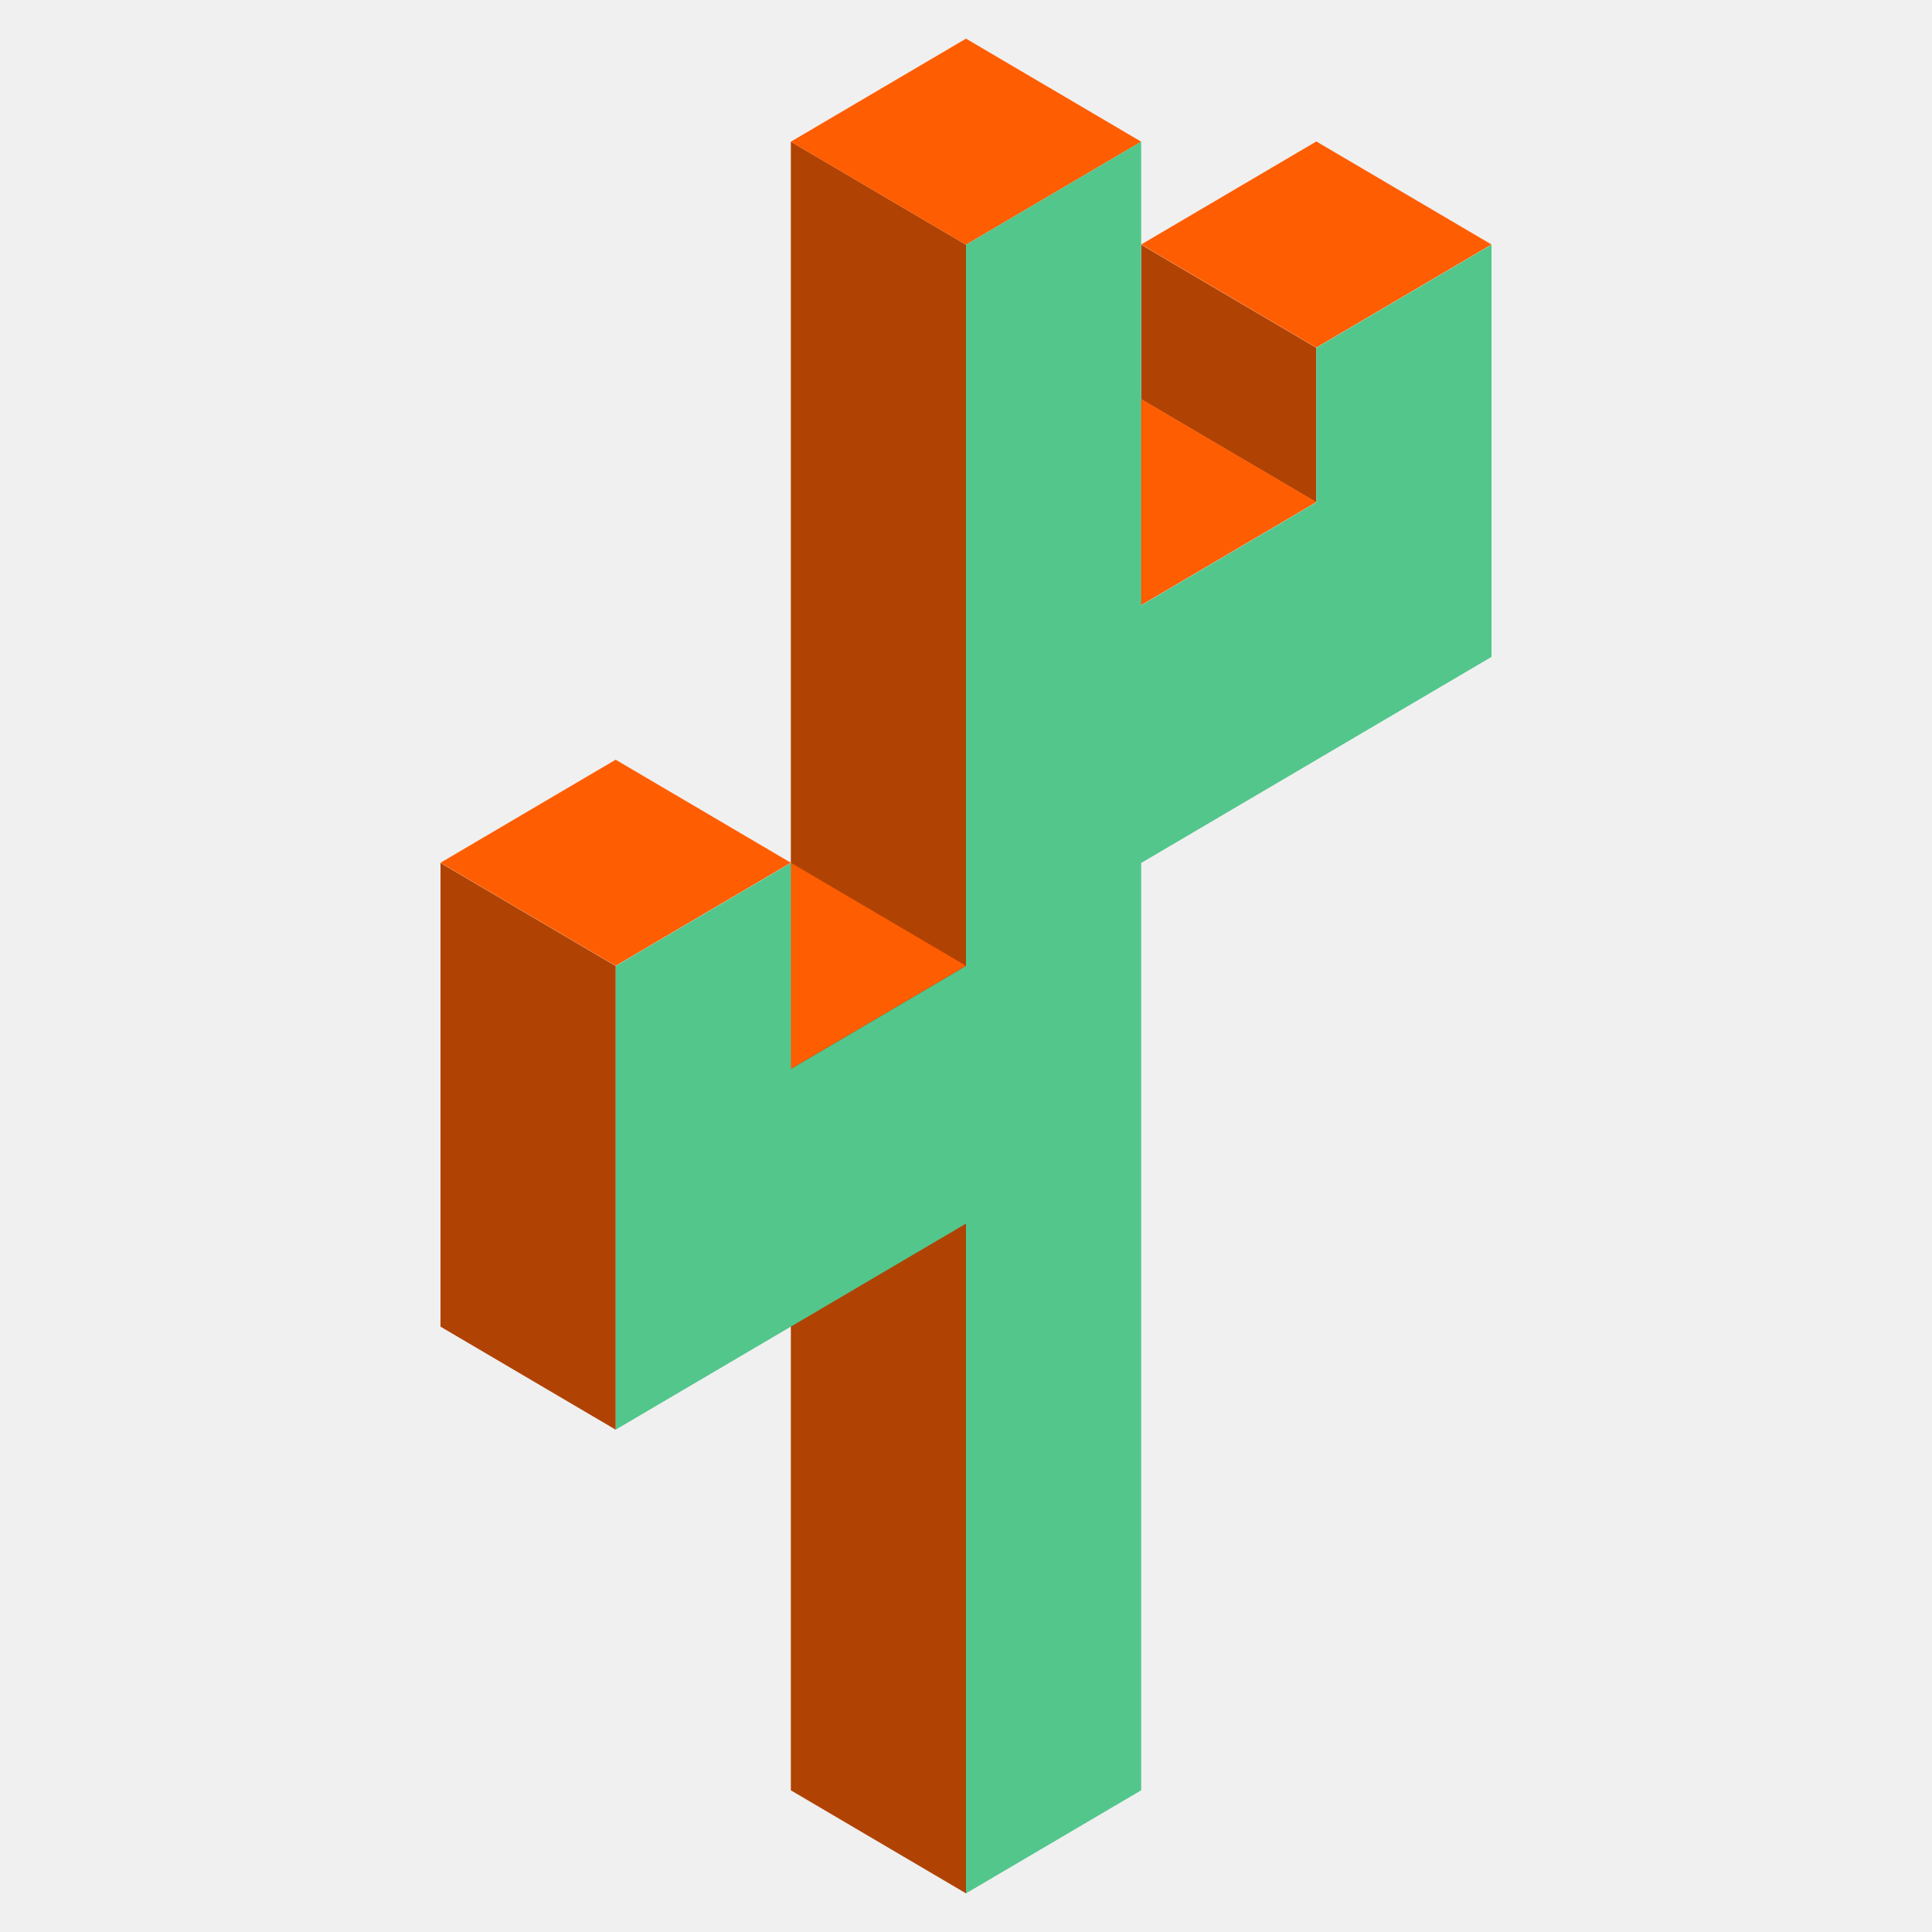
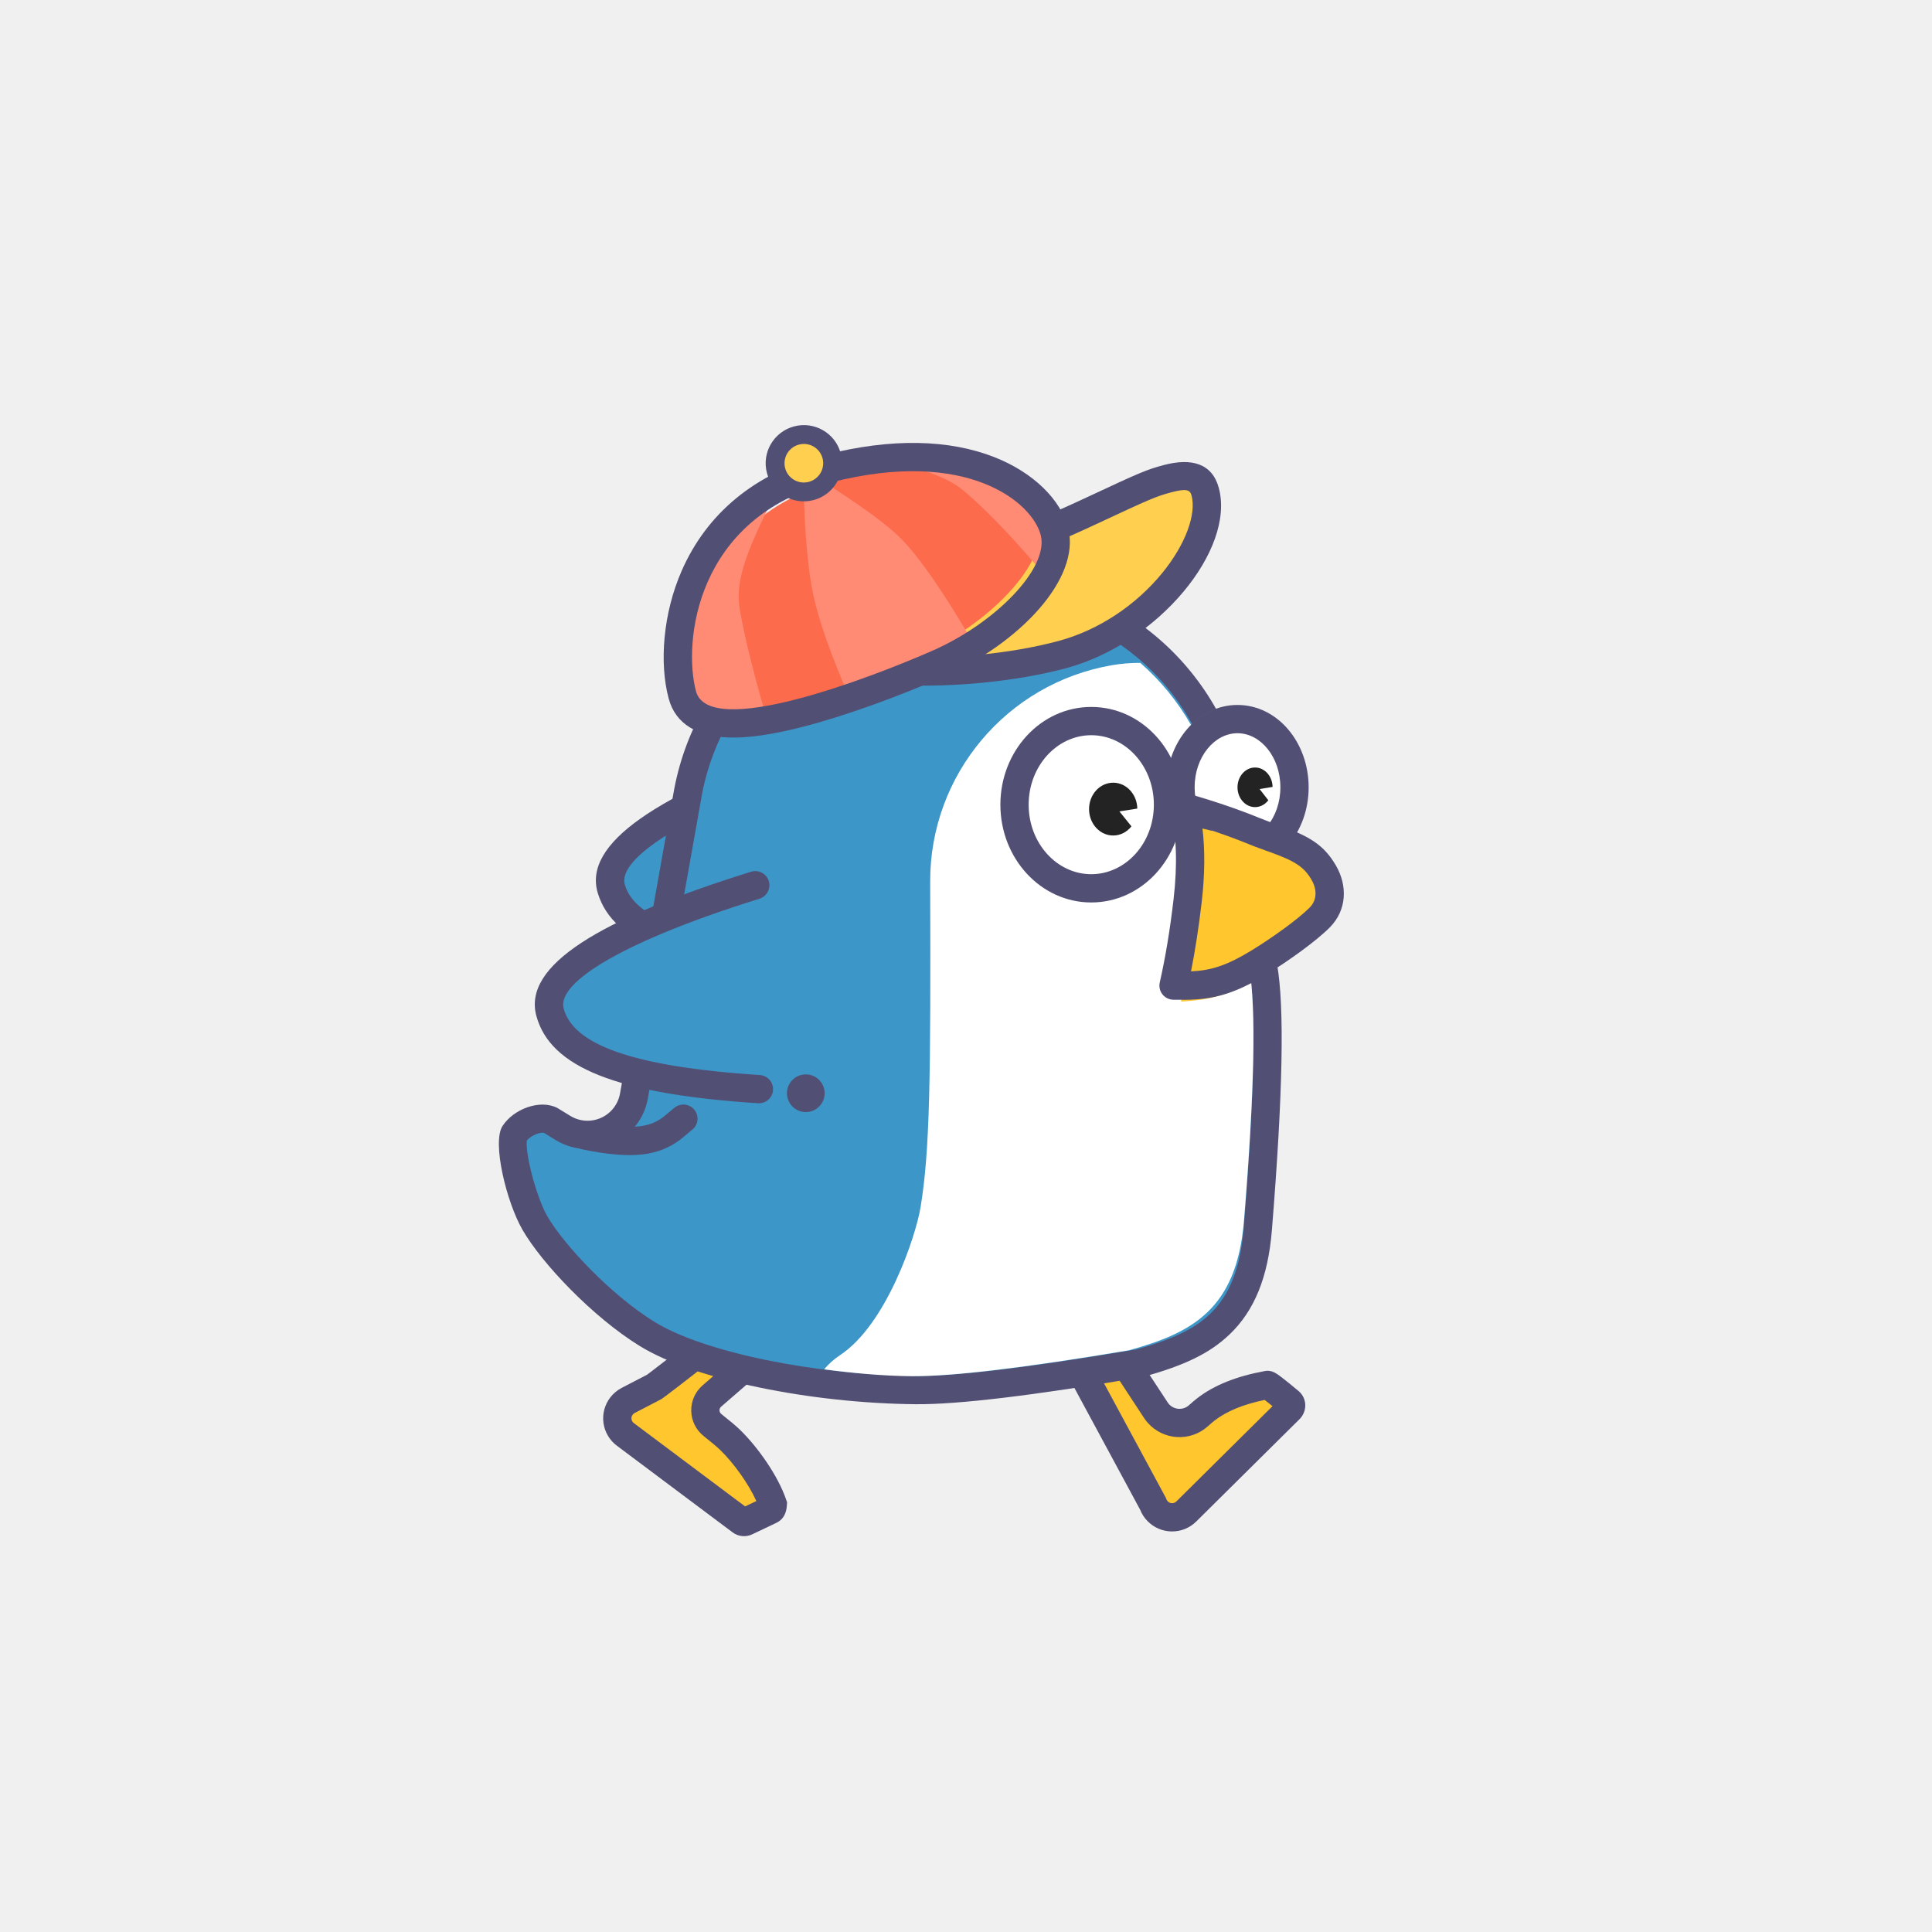
- <svg xmlns="http://www.w3.org/2000/svg" fill="none" viewBox="0 0 500 500">
-   <path fill="#B04304" d="M295.334 103.333v-40L340.667 90v40l-45.333-26.667ZM250.001 63.333l-45.334-26.666v426.666L250.001 490V63.333Z" />
-   <path fill="#FF5D01" d="m250.001 129.944 45.333-26.667 45.333 26.667-45.333 26.667-45.333-26.667ZM204.667 36.667 250.001 10l45.333 26.667-45.333 26.666-45.334-26.666ZM295.334 63.277l45.333-26.666L386 63.277l-45.333 26.667-45.333-26.667ZM114 223.277l45.333-26.667 45.334 26.667-45.334 26.667L114 223.277ZM250 249.944l-45.333-26.667v53.333L250 249.944Z" />
-   <path fill="#53C68C" d="m250 63.333 45.333-26.666v120L340.667 130V90L386 63.333V170l-90.667 53.333v240L250 490V316.667L159.333 370V250l45.334-26.667v53.334L250 250V63.333Z" />
-   <path fill="#B04304" d="M159.333 250 114 223.334v120L159.333 370V250Z" />
+ <svg xmlns="http://www.w3.org/2000/svg" width="800px" height="800px" viewBox="0 0 1024 1024" class="icon" version="1.1">
+   <path d="M377.299 739.92l24.861-21.554a2.505 2.505 0 0 0-0.15-3.916l-12.957-9.626a2.597 2.597 0 0 0-3.239 0.12c-25.433 19.786-38.425 29.818-38.979 30.108l-13.839 7.19a10.854 10.854 0 0 0-3.619 3.04 10.64 10.64 0 0 0 2.143 15.038l61.293 45.89c0.769 0.572 1.796 0.674 2.662 0.26l12.81-6.099c0.777-0.367 1.214-1.399 1.316-3.084-4.423-12.99-15.665-27.351-22.678-34.152-1.798-1.743-4.89-4.348-9.276-7.822a9.99 9.99 0 0 1-1.633-14.034c0.385-0.497 0.817-0.952 1.286-1.359z" fill="#FFC62E" />
+   <path d="M345.038 727.05a1996.8 1996.8 0 0 0 7.375-5.672c6.469-4.995 16.034-12.42 28.692-22.263a10.09 10.09 0 0 1 12.415-0.305l12.957 9.623a10.003 10.003 0 0 1 0.592 15.6l-24.861 21.551a2.498 2.498 0 0 0 0.087 3.849c4.568 3.611 7.817 6.356 9.84 8.317 9.658 9.358 20.275 24.544 24.556 37.114l0.475 1.396-0.09 1.476c-0.25 4.121-1.716 7.555-5.575 9.396l-12.81 6.099a10.1 10.1 0 0 1-10.372-1.024l-61.27-45.88a18.13 18.13 0 0 1-3.629-25.602 18.355 18.355 0 0 1 6.119-5.135l13.404-6.966c0.637-0.472 1.269-0.949 2.093-1.573z m45.68-16.444l-0.205 0.165c0.07-0.055 0.14-0.107 0.205-0.165z m-9.011 57.898c-1.576-1.526-4.508-4.004-8.711-7.33a17.483 17.483 0 0 1-0.602-26.916l20.175-17.493-4.99-3.704c-27.725 21.564-36.085 28.01-37.291 28.637l-13.839 7.19a3.364 3.364 0 0 0-1.121 0.942c-1.079 1.406-0.797 3.384 0.682 4.483l58.912 44.112 5.952-2.837c-4.208-9.351-12.141-20.275-19.166-27.084z" fill="#524F75" />
+   <path d="M612.639 747.448l-24.294-37.001a2.51 2.51 0 0 0-3.249-0.862l-14.291 7.345c-1.406 0.922-1.723 2.5-0.957 3.674l41.252 76.41a10.914 10.914 0 0 0 2.45 3.949 10.69 10.69 0 0 0 15.213 0.142l54.829-54.329c1.051-1.209 0.939-2.815-0.112-3.736-7.29-6.084-11.187-9.079-11.689-8.986-13.891 2.533-24.766 6.843-32.623 12.937a74.752 74.752 0 0 0-4.009 3.402v-0.002a14.985 14.985 0 0 1-22.521-2.942z" fill="#FFC62E" />
+   <path d="M566.702 710.666l0.332-0.217 14.638-7.528a10.005 10.005 0 0 1 12.937 3.409l24.294 37.004a7.493 7.493 0 0 0 11.262 1.469 81.001 81.001 0 0 1 4.418-3.741c8.909-6.908 20.885-11.654 35.87-14.386a7.348 7.348 0 0 1 3.751 0.25c0.482 0.155 0.902 0.337 1.311 0.542 0.47 0.242 0.924 0.512 1.421 0.839 0.727 0.477 1.616 1.131 2.722 1.981 2.043 1.571 4.91 3.896 8.764 7.116 4.241 3.719 4.508 10.05 0.829 14.286l-0.38 0.407-54.829 54.329a18.187 18.187 0 0 1-25.86-0.24 18.2 18.2 0 0 1-3.911-6.057l-40.908-75.774c-2.827-4.705-1.286-10.66 3.337-13.689z m77.06 42.246c-0.879 0.682-2.088 1.708-3.599 3.065-9.248 8.277-23.462 7.493-31.742-1.756a22.136 22.136 0 0 1-2.041-2.652l-21.839-33.263-5.802 2.982 39.239 72.684 0.192 0.549c0.165 0.462 0.427 0.882 0.764 1.226a3.197 3.197 0 0 0 4.566 0.045l50.953-50.491a171.303 171.303 0 0 0-3.919-3.122c-0.082-0.062-0.162-0.127-0.247-0.187-11.404 2.36-20.23 6.042-26.527 10.919z" fill="#524F75" />
+   <path d="M433.971 510.666c-77.699-6.414-104.805-21.889-110.01-42.766-5.205-20.877 35.475-43.552 109.845-65.301" fill="#3D96C8" />
+   <path d="M436.349 500.666c-69.135-2.075-99.495-13.135-105.157-31.649-4.218-13.802 31.12-37.019 101.588-61.7a7.493 7.493 0 1 0-4.955-14.144c-79.502 27.845-119.039 53.82-110.967 80.224 8.254 27.001 43.922 39.993 119.039 42.246a7.493 7.493 0 1 0 0.452-14.978z" fill="#524F75" />
+   <path d="M343.122 707.097c28.679 17.62 90.112 29.191 142.216 29.679 21.896 0.202 61.47-4.546 118.734-14.244 33.989-9.536 58.623-22.166 62.591-71.096 5.767-71.143 6.708-117.51 2.812-139.097-3.149-17.48-8.699-48.068-16.654-91.763C641.396 357.798 586.989 312.195 523.511 312.195H493.835C430.779 312.195 376.607 357.214 364.734 419.478L335.997 580.913c-2.418 13.582-15.387 22.63-28.967 20.215a25.031 25.031 0 0 1-8.714-3.322l-6.359-3.909c-5.555-2.865-15.52 1.086-19.334 7.018-3.814 5.932 4.323 35.922 10.799 47.181 6.479 11.244 31.017 41.382 59.699 59z" fill="#3D96C8" />
+   <path d="M339.199 713.483c-25.086-15.412-52.122-44.022-62.272-61.66-8.472-14.726-16.209-46.257-10.607-54.971 5.847-9.096 19.896-14.351 29.069-9.626l6.853 4.193a17.483 17.483 0 0 0 26.377-11.821l28.754-161.525C369.919 352.283 427.178 304.702 493.835 304.702h29.676c67.102 0 124.611 48.2 136.682 114.533 7.955 43.7 13.504 74.29 16.656 91.778 4.046 22.453 3.099 69.215-2.722 141.03-2.026 24.998-9.331 42.653-22.313 55.116-10.799 10.365-24.296 16.576-45.723 22.585-58.448 9.94-98.356 14.728-120.827 14.518-55.591-0.512-117.063-12.965-146.065-30.78z m-59.941-104.923c0.28 3.269 1.044 7.503 2.185 12.156 2.273 9.263 5.719 18.839 8.477 23.634 8.936 15.527 34.234 42.299 57.127 56.36 26.247 16.127 85.244 28.073 138.362 28.567 21.272 0.195 60.391-4.488 117.021-14.074 19.024-5.362 30.458-10.657 39.009-18.862 10.12-9.718 16.004-23.942 17.755-45.523 5.712-70.474 6.639-116.441 2.907-137.161-3.152-17.475-8.699-48.058-16.654-91.75C634.673 362.696 583.36 319.688 523.511 319.688H493.835C434.383 319.688 383.296 362.144 372.112 420.792l-28.737 161.432c-3.142 17.653-20.003 29.419-37.656 26.277a32.403 32.403 0 0 1-11.329-4.318l-6.007-3.696c-1.771-0.659-7.008 1.296-9.159 4.054-0.12 1.211-0.1 2.475 0.032 4.021z" fill="#524F75" />
+   <path d="M645.869 424.308a52914.725 52914.725 0 0 1 16.194 88.544c3.786 20.827 2.872 65.566-2.737 134.214-3.859 47.211-27.81 59.399-60.868 68.601-55.683 9.358-94.173 13.941-115.467 13.744-14.284-0.132-30.213-1.506-46.18-3.639a38.417 38.417 0 0 1 8.374-7.478c24.848-16.369 40.283-63.52 42.713-78.309 4.94-30.058 5.447-66.567 5.118-172.679-0.175-56.557 40.438-105.002 96.159-114.7a85.609 85.609 0 0 1 15.18-1.271A127.171 127.171 0 0 1 645.869 424.308z" fill="#FFFFFF" />
+   <path d="M618.146 419.733a45.306 36.24 90 1 0 72.479 0 45.306 36.24 90 1 0-72.479 0Z" fill="#FFFFFF" />
+   <path d="M655.902 460.945c21.154 0 37.708-19.813 37.708-43.652s-16.556-43.652-37.708-43.652c-21.154 0-37.708 19.813-37.708 43.652s16.559 43.652 37.708 43.652z m0-14.985c-12.226 0-22.723-12.568-22.723-28.667s10.502-28.667 22.723-28.667c12.221 0 22.723 12.568 22.723 28.667s-10.502 28.667-22.723 28.667z" fill="#524F75" />
+   <path d="M672.239 424.153c-1.711 2.228-4.226 3.636-7.038 3.636-5.137 0-9.298-4.7-9.298-10.497s4.161-10.497 9.298-10.497c5.073 0 9.196 4.586 9.298 10.285l-6.893 1.131 4.633 5.944z" fill="#232323" />
+   <path d="M625.996 530.869c12.842-1.004 23.952-1.376 43.79-15.979 8.272-6.092 23.255-18.332 30.243-26.726 6.619-7.947 4.503-17.55 0-23.917-9.261-13.09-23.112-13.834-38.805-18.734-6.027-1.881-19.936-5.884-37.736-9.268 4.556 13.594 6.566 29.978 6.019 49.152-0.475 16.739-1.643 31.896-3.512 45.473z" fill="#FFC62E" />
+   <path d="M636.913 478.248c1.693-14.576 1.821-27.8 0.36-39.681 9.358 2.967 17.735 6.032 24.421 8.781 1.843 0.757 3.736 1.486 5.932 2.29 0.849 0.312 1.711 0.622 2.82 1.022l2.702 0.969c12.947 4.66 17.93 7.722 21.946 14.611 3.077 5.27 2.942 10.872-0.932 14.771-6.089 6.137-19.923 16.094-31.04 22.87-12.862 7.84-21.229 10.495-31.854 10.969 2.228-11.212 4.106-23.41 5.644-36.602z m-14.975 51.625l1.636 0.017c2.233 0.022 3.417 0.03 4.783 0.017 14.796-0.122 26.137-3.219 42.566-13.235 12.068-7.353 26.736-17.915 33.877-25.108 9.151-9.223 9.468-22.208 3.234-32.883-6.289-10.767-13.812-15.395-29.816-21.154l-2.717-0.974c-1.079-0.387-1.908-0.687-2.712-0.984a144.529 144.529 0 0 1-5.4-2.085c-9.845-4.046-23.01-8.684-37.603-12.802-5.51-1.556-10.66 3.397-9.316 8.966 3.132 13.012 3.671 28.64 1.556 46.869-1.903 16.382-4.346 31.115-7.328 44.199a7.493 7.493 0 0 0 7.24 9.156z" fill="#524F75" />
+   <path d="M540.722 424.728a45.306 36.24 90 1 0 72.479 0 45.306 36.24 90 1 0-72.479 0Z" fill="#FFFFFF" />
+   <path d="M578.39 478.325c26.749 0 48.165-23.337 48.165-51.817 0-28.482-21.414-51.819-48.165-51.819-26.754 0-48.168 23.337-48.168 51.819 0 28.48 21.414 51.817 48.168 51.817z m0-14.985c-18.172 0-33.183-16.354-33.183-36.832 0-20.48 15.008-36.834 33.183-36.834s33.18 16.354 33.18 36.834c0 20.478-15.01 36.832-33.18 36.832z" fill="#524F75" />
+   <path d="M599.689 437.987c-2.348 2.967-5.809 4.848-9.678 4.848-7.061 0-12.788-6.266-12.788-13.996s5.727-13.996 12.788-13.996c6.976 0 12.643 6.114 12.78 13.714l-9.478 1.509 6.376 7.922z" fill="#232323" />
+   <path d="M308.816 609.225c12.935 2.697 23.477 3.601 31.769 2.635 8.03-0.942 14.239-3.579 19.781-7.712 1.796-1.341 5.849-4.873 6.244-5.157a7.488 7.488 0 0 0 1.676-10.46 7.488 7.488 0 0 0-10.462-1.676c-1.099 0.794-5.262 4.423-6.419 5.282-3.519 2.625-7.278 4.221-12.565 4.84-6.441 0.754-15.477-0.025-26.969-2.42a7.493 7.493 0 1 0-3.055 14.668z" fill="#524F75" />
+   <path d="M564.557 345.487c48.274-15.683 79.396-65.029 71.217-90.227-8.186-25.196-57.612 18.563-105.88 34.25-48.269 15.682-114.222 26.391-106.033 51.587 8.189 25.196 92.425 20.073 140.696 4.39z" fill="#FFD04F" />
+   <path d="M564.877 354.21c-25.509 6.835-59.661 10.3-88.26 8.895-34.083-1.675-56.796-9.511-61.195-25.94-3.796-14.166 5.785-24.268 24.578-31.938 12.481-5.095 24.87-8.303 56.088-15.298l4.641-1.042c12.7-2.858 20.746-4.77 28.575-6.868 6.145-1.646 12.64-3.837 19.676-6.586 7.977-3.117 15.784-6.569 27.153-11.883 27.779-12.984 31.493-14.613 40.647-17.05 14.881-3.964 25.753-0.793 29.224 12.154 8.742 32.626-31.896 82.365-81.127 95.556z m-3.881-14.474c21.418-5.739 41.159-19.067 55.006-36.019 12.452-15.241 18.183-31.264 15.526-41.179-0.813-3.035-2.973-3.664-10.894-1.554-7.853 2.091-11.678 3.77-38.161 16.146-11.639 5.44-19.693 9.003-28.041 12.266-7.523 2.939-14.531 5.3-21.254 7.104-8.072 2.163-16.281 4.114-29.165 7.011l-4.653 1.045c-30.268 6.784-42.319 9.902-53.7 14.547-12.628 5.155-16.962 9.727-15.767 14.187 4.531 16.911 78.483 20.545 131.104 6.446z" fill="#524F75" />
+   <path d="M495.947 342.914c32.907-16.515 59.588-47.046 54.359-64.169-5.227-17.126-41.166-44.474-112.315-22.247-71.158 22.232-74.045 89.128-65.861 114.325 8.189 25.196 90.904-11.396 123.817-27.91z" fill="#FD6B4D" />
+   <path d="M426.144 248.536c20.569 13.442 41.183 26.416 51.956 37.499 9.111 9.375 20.959 26.371 35.544 50.994 2.66 4.495-61.501 37.061-62.89 33.894-10.154-23.151-16.75-41.834-19.782-56.052-3.449-16.162-5.336-44.743-4.828-66.334z m3.206-0.001c30.731-7.795 55.483-10.704 75.633-9.411 20.149 1.29 36.288 18.559 57.347 37.11L556.379 308.037c-17.898-21.48-33.181-37.527-45.848-48.139-8.849-7.413-24.746-12.752-47.69-16.018-9.898-1.407-20.972 5.291-33.491 4.656z m-14.018 4.465C396.105 290.529 389.277 306.945 392.131 323.222c2.853 16.275 8.22 37.508 16.096 63.698L362.075 380.289c-0.217-4.94-3.551-9.288-3.538-13.891 0.071-26.367 3.922-47.257 11.546-62.662 8.959-18.095 23.135-28.019 45.25-50.736z" fill="#FF8B74" />
+   <path d="M493.997 344.987c33.729-14.768 61.973-43.859 57.645-61.236-4.322-17.376-38.78-46.571-111.004-28.095-72.219 18.474-78.603 85.134-71.75 110.722 6.86 25.591 91.377-6.623 125.108-21.391zM425.078 385.339c-15.427 3.945-28.486 5.937-39.043 5.549-15.816-0.587-27.891-6.714-31.619-20.627-5.034-18.786-3.044-45.183 6.985-67.951 13.097-29.738 38.333-51.655 75.53-61.169 35.759-9.15 66.316-8.215 90.167 1.174 20.602 8.114 35.302 22.59 39.092 37.815 6.631 26.676-25.99 60.991-66.183 78.587C476.22 369.128 448.282 379.406 425.078 385.339z" fill="#524F75" />
+   <path d="M440.784 241.578a15.205 15.248 75 1 0-29.456 7.893 15.205 15.248 75 1 0 29.456-7.893Z" fill="#FFD04F" />
+   <path d="M431.286 265.035c-10.796 2.893-21.891-3.495-24.779-14.273-2.888-10.779 3.529-21.858 14.322-24.751 10.793-2.892 21.891 3.495 24.779 14.273 2.891 10.778-3.529 21.858-14.322 24.751z m-2.583-9.65a10.23 10.23 0 0 0 7.258-12.515 10.23 10.23 0 0 0-12.543-7.209 10.23 10.23 0 0 0-7.26 12.518 10.23 10.23 0 0 0 12.545 7.206z" fill="#524F75" />
+   <path d="M401.508 578.095c-77.699-6.414-104.805-21.889-110.01-42.763s35.475-43.552 109.845-65.301" fill="#3D96C8" />
+   <path d="M402.727 569.799c-69.02-4.491-98.978-16.599-103.988-35.306-3.736-13.939 32.393-35.91 103.681-58.118a7.493 7.493 0 1 0-4.456-14.306C317.535 487.127 277.117 511.703 284.262 538.374c7.308 27.273 42.501 41.499 117.49 46.372a7.488 7.488 0 1 0 0.974-14.948z" fill="#524F75" />
+   <path d="M427.088 579.434m-9.99 0a9.99 9.99 0 1 0 19.98 0 9.99 9.99 0 1 0-19.98 0Z" fill="#524F75" />
</svg>
